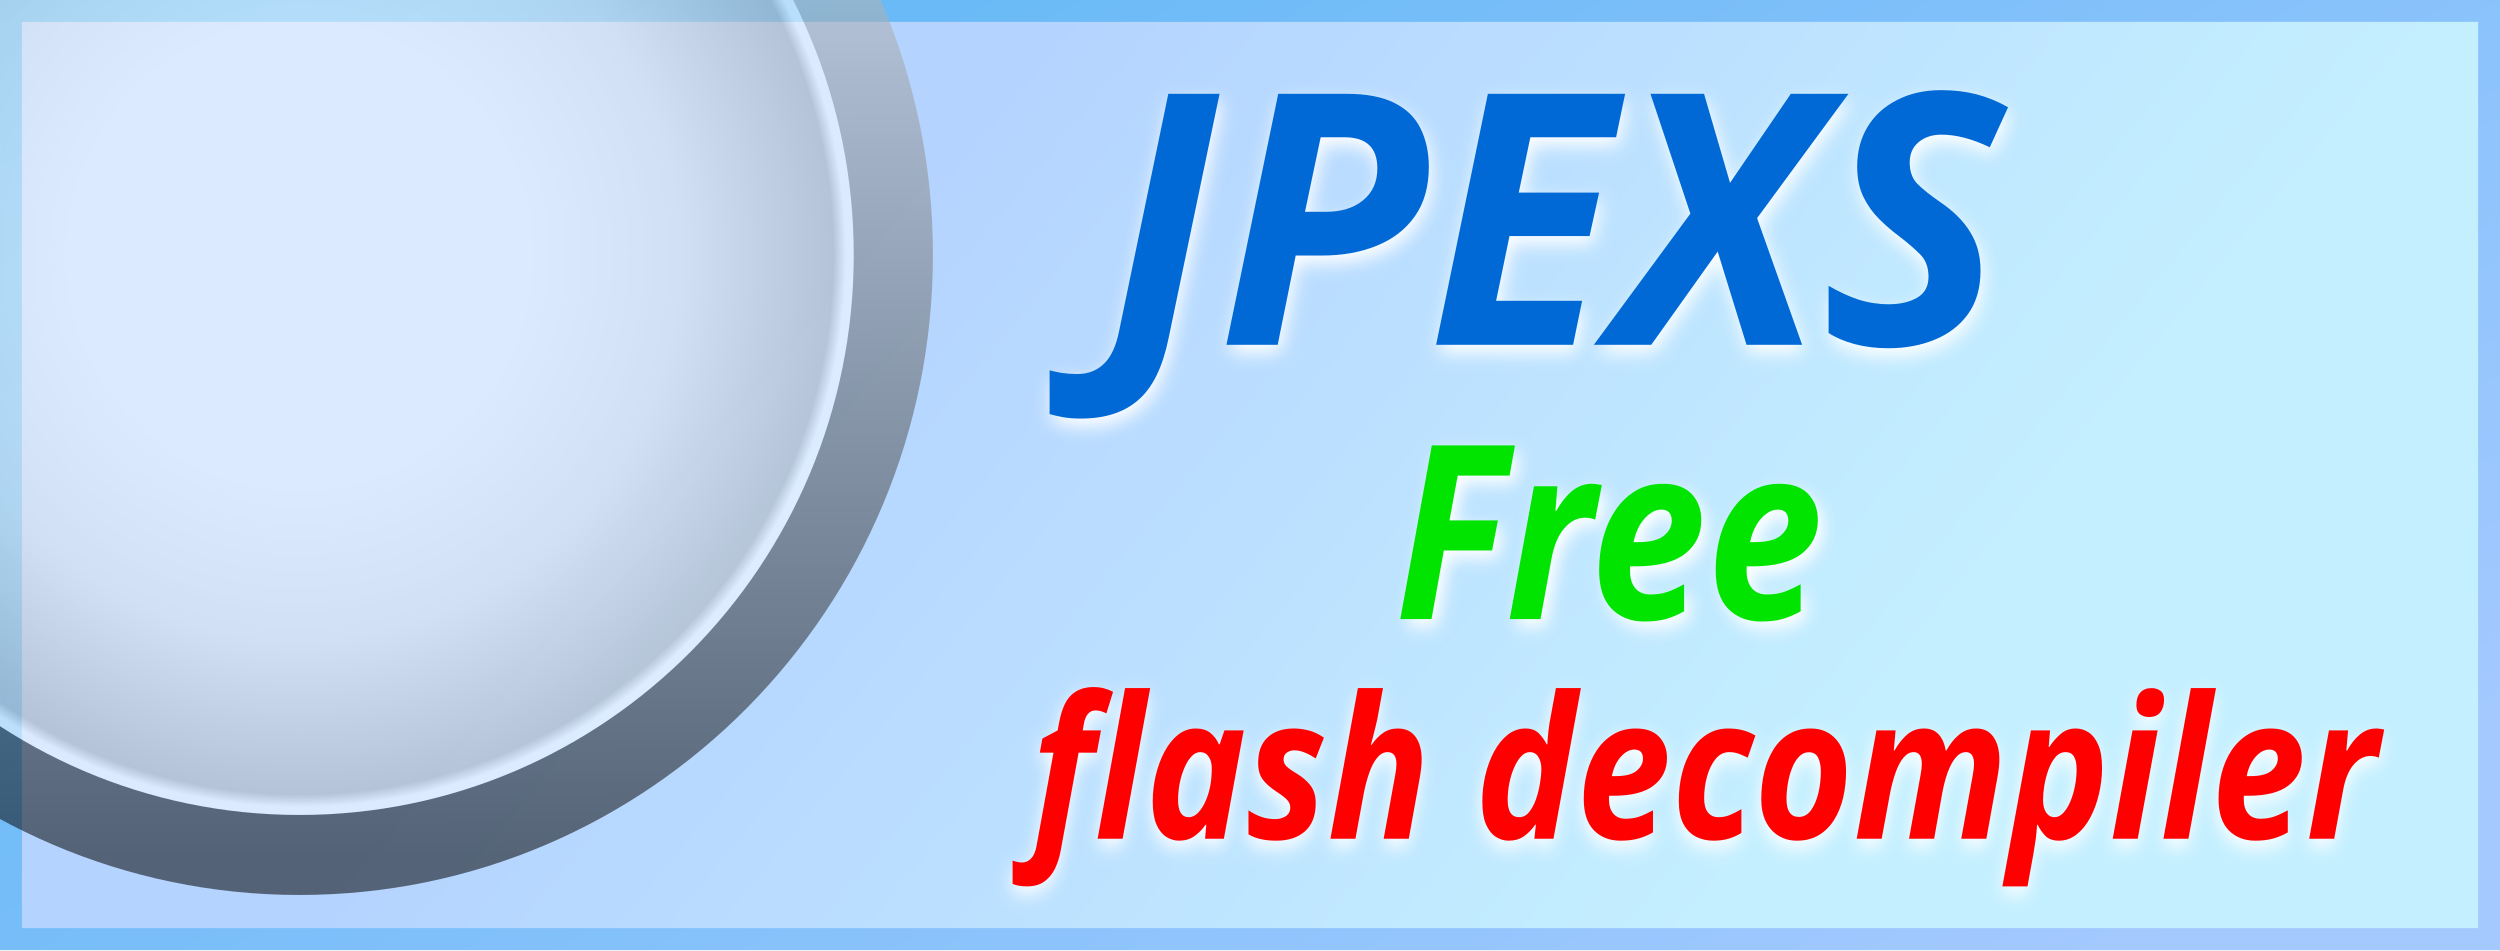
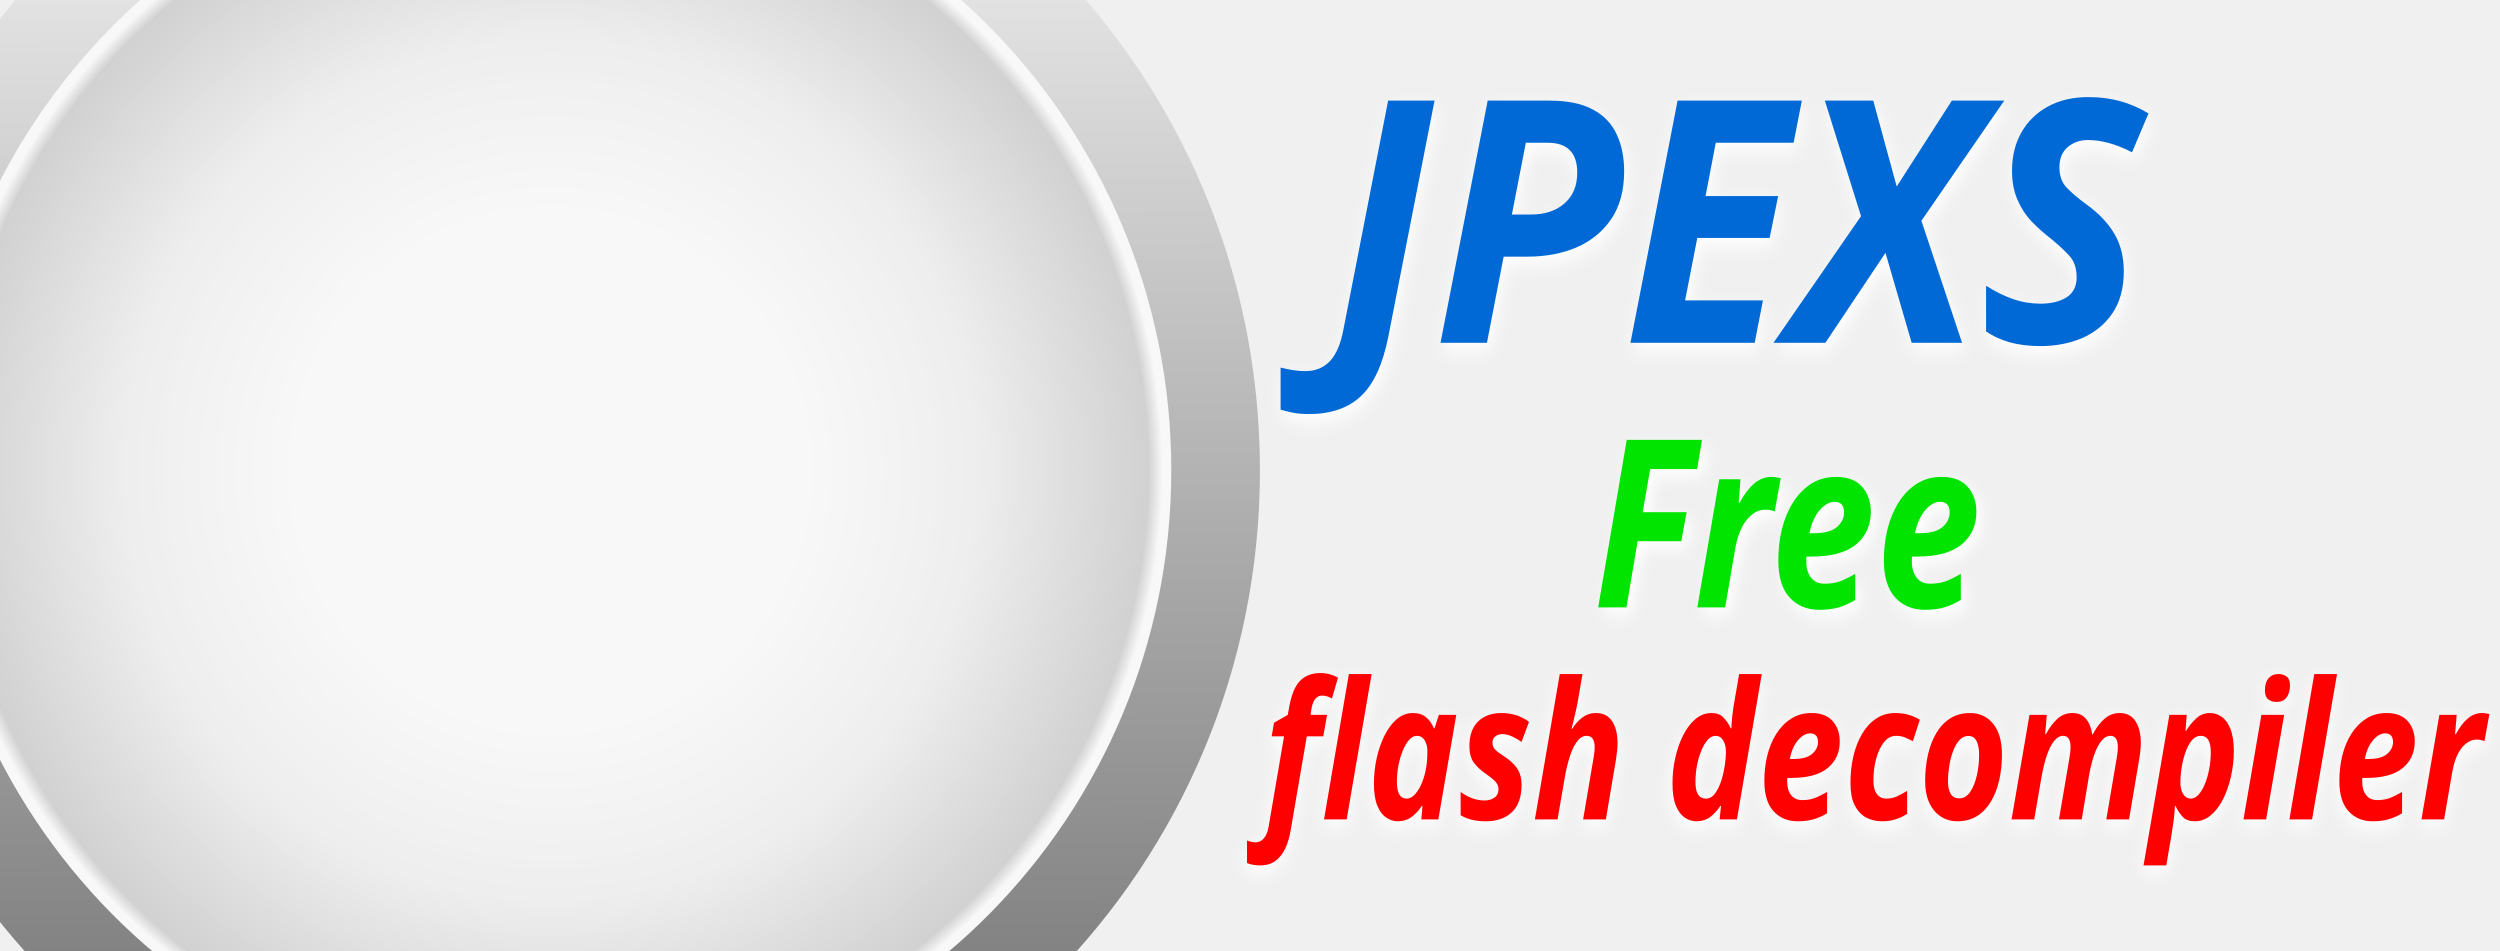
<svg xmlns="http://www.w3.org/2000/svg" xmlns:xlink="http://www.w3.org/1999/xlink" width="150" height="57" id="svg2" version="1.1">
  <defs id="defs3">
    <linearGradient id="linearGradient10739">
      <stop id="stop10741" offset="0" style="stop-color:#a4c9ff;stop-opacity:1" />
      <stop id="stop10743" offset="1" style="stop-color:#55b5f4;stop-opacity:1" />
    </linearGradient>
    <linearGradient id="linearGradient6683">
      <stop style="stop-color:#c4efff;stop-opacity:1" offset="0" id="stop6685" />
      <stop style="stop-color:#b4d3ff;stop-opacity:1" offset="1" id="stop6687" />
    </linearGradient>
    <filter id="filter3706" color-interpolation-filters="sRGB">
      <feGaussianBlur stdDeviation="0.834" id="feGaussianBlur3708" />
    </filter>
    <filter id="filter3823" x="-0.021" width="1.042" y="-0.12" height="1.241" color-interpolation-filters="sRGB">
      <feGaussianBlur stdDeviation="1.157" id="feGaussianBlur3825" />
    </filter>
    <filter id="filter3901" color-interpolation-filters="sRGB">
      <feGaussianBlur stdDeviation="0.734" id="feGaussianBlur3903" />
    </filter>
    <radialGradient xlink:href="#linearGradient3223" id="radialGradient3218" cx="24.911" cy="25.625" fx="24.911" fy="25.625" r="24.732" gradientUnits="userSpaceOnUse" />
    <linearGradient id="linearGradient3223">
      <stop id="stop3225" offset="0" style="stop-color:#ffffff;stop-opacity:1" />
      <stop style="stop-color:#ffffff;stop-opacity:1" offset="0.323" id="stop3238" />
      <stop style="stop-color:#c9c9c9;stop-opacity:1" offset="0.838" id="stop3231" />
      <stop id="stop3229" offset="1" style="stop-color:#7c7c7c;stop-opacity:1" />
    </linearGradient>
    <radialGradient r="24.732" fy="25.625" fx="24.911" cy="25.625" cx="24.911" gradientUnits="userSpaceOnUse" id="radialGradient5862" xlink:href="#linearGradient3223" />
-     <linearGradient xlink:href="#linearGradient6683" id="linearGradient6691" x1="1024.295" y1="1041.444" x2="566.759" y2="616.562" gradientUnits="userSpaceOnUse" gradientTransform="matrix(0.09926403,0,0,0.1116794,0.65669,934.1784)" />
    <filter color-interpolation-filters="sRGB" id="filter3663-1">
      <feGaussianBlur stdDeviation="0.831" id="feGaussianBlur3665-5" />
    </filter>
    <filter color-interpolation-filters="sRGB" id="filter3719-2">
      <feGaussianBlur stdDeviation="0.57" id="feGaussianBlur3721-7" />
    </filter>
    <radialGradient xlink:href="#linearGradient3223-1" id="radialGradient3218-6" cx="24.911" cy="25.625" fx="24.911" fy="25.625" r="24.732" gradientUnits="userSpaceOnUse" />
    <linearGradient id="linearGradient3223-1">
      <stop id="stop3225-4" offset="0" style="stop-color:#ffffff;stop-opacity:1" />
      <stop style="stop-color:#ffffff;stop-opacity:1" offset="0.323" id="stop3238-2" />
      <stop style="stop-color:#c9c9c9;stop-opacity:1" offset="0.838" id="stop3231-3" />
      <stop id="stop3229-2" offset="1" style="stop-color:#7c7c7c;stop-opacity:1" />
    </linearGradient>
    <radialGradient r="24.732" fy="25.625" fx="24.911" cy="25.625" cx="24.911" gradientUnits="userSpaceOnUse" id="radialGradient9888" xlink:href="#linearGradient3223-1" />
-     <linearGradient xlink:href="#linearGradient10739" id="linearGradient10737" x1="358.783" y1="1038.615" x2="-1.811" y2="742.472" gradientUnits="userSpaceOnUse" gradientTransform="matrix(0.3717166,0,0,0.1856221,0.65669,856.3639)" />
    <filter color-interpolation-filters="sRGB" id="filter3927">
      <feGaussianBlur stdDeviation="2.811" id="feGaussianBlur3929" />
    </filter>
    <linearGradient xlink:href="#linearGradient3877" id="linearGradient3997" gradientUnits="userSpaceOnUse" x1="222.265" y1="788.081" x2="203.694" y2="609.51" />
    <linearGradient id="linearGradient3877">
      <stop style="stop-color:#8f0000;stop-opacity:1" offset="0" id="stop3879" />
      <stop style="stop-color:#ff0000;stop-opacity:1" offset="1" id="stop3881" />
    </linearGradient>
    <linearGradient xlink:href="#linearGradient3877" id="linearGradient3958" gradientUnits="userSpaceOnUse" x1="222.265" y1="788.081" x2="203.694" y2="609.51" />
    <linearGradient xlink:href="#linearGradient3877" id="linearGradient3956" gradientUnits="userSpaceOnUse" x1="222.265" y1="788.081" x2="203.694" y2="609.51" />
    <linearGradient xlink:href="#linearGradient3877" id="linearGradient3995" gradientUnits="userSpaceOnUse" x1="222.265" y1="788.081" x2="203.694" y2="609.51" />
    <filter color-interpolation-filters="sRGB" id="filter3915">
      <feGaussianBlur stdDeviation="4.031" id="feGaussianBlur3917" />
    </filter>
    <linearGradient xlink:href="#linearGradient3869" id="linearGradient3983" gradientUnits="userSpaceOnUse" x1="429.661" y1="541.007" x2="471.568" y2="272.928" />
    <linearGradient id="linearGradient3869">
      <stop style="stop-color:#000000;stop-opacity:1" offset="0" id="stop3871" />
      <stop style="stop-color:#00aeef;stop-opacity:1" offset="1" id="stop3873" />
    </linearGradient>
    <linearGradient xlink:href="#linearGradient3869" id="linearGradient3897" gradientUnits="userSpaceOnUse" x1="429.661" y1="541.007" x2="471.568" y2="272.928" />
    <linearGradient xlink:href="#linearGradient3861" id="linearGradient3867" x1="148.437" y1="396.189" x2="658.937" y2="396.189" gradientUnits="userSpaceOnUse" />
    <linearGradient id="linearGradient3861">
      <stop style="stop-color:#000000;stop-opacity:1;" offset="0" id="stop3863" />
      <stop style="stop-color:#000000;stop-opacity:0;" offset="1" id="stop3865" />
    </linearGradient>
    <linearGradient xlink:href="#linearGradient3869" id="linearGradient3895" gradientUnits="userSpaceOnUse" x1="429.661" y1="541.007" x2="471.568" y2="272.928" />
    <linearGradient xlink:href="#linearGradient3869" id="linearGradient3981" gradientUnits="userSpaceOnUse" x1="429.661" y1="541.007" x2="471.568" y2="272.928" />
    <linearGradient id="linearGradient3811">
      <stop id="stop3813" offset="0" style="stop-color:#ffffff;stop-opacity:1" />
      <stop style="stop-color:#ffffff;stop-opacity:1" offset="0.422" id="stop3819" />
      <stop id="stop3821" offset="0.696" style="stop-color:#ececec;stop-opacity:1" />
      <stop style="stop-color:#b6b6b6;stop-opacity:1;" offset="0.977" id="stop3815" />
      <stop id="stop3817" offset="1" style="stop-color:#ffffff;stop-opacity:1" />
    </linearGradient>
    <linearGradient xlink:href="#linearGradient3004" id="linearGradient3010" x1="405.638" y1="748.061" x2="404.224" y2="13.827" gradientUnits="userSpaceOnUse" />
    <linearGradient id="linearGradient3004">
      <stop style="stop-color:#000000;stop-opacity:1" offset="0" id="stop3006" />
      <stop style="stop-color:#ffffff;stop-opacity:1" offset="1" id="stop3008" />
    </linearGradient>
    <linearGradient xlink:href="#linearGradient3004" id="linearGradient3242" gradientUnits="userSpaceOnUse" x1="405.638" y1="748.061" x2="404.224" y2="13.827" />
    <radialGradient xlink:href="#linearGradient3811" id="radialGradient3244" gradientUnits="userSpaceOnUse" gradientTransform="matrix(0.8718411,0,0,0.8718411,-2.01881,-280.9738)" cx="398.571" cy="387.143" fx="398.571" fy="387.143" r="395.714" />
    <linearGradient xlink:href="#linearGradient3869" id="linearGradient3246" gradientUnits="userSpaceOnUse" x1="429.661" y1="541.007" x2="471.568" y2="272.928" />
    <linearGradient xlink:href="#linearGradient3869" id="linearGradient3248" gradientUnits="userSpaceOnUse" x1="429.661" y1="541.007" x2="471.568" y2="272.928" />
    <linearGradient xlink:href="#linearGradient3877" id="linearGradient3250" gradientUnits="userSpaceOnUse" x1="222.265" y1="788.081" x2="203.694" y2="609.51" />
    <linearGradient xlink:href="#linearGradient3877" id="linearGradient3252" gradientUnits="userSpaceOnUse" x1="222.265" y1="788.081" x2="203.694" y2="609.51" />
  </defs>
  <g id="layer1" transform="translate(0,-995.3622)" style="display:inline">
-     <rect style="fill:url(#linearGradient6691);fill-opacity:1;stroke:url(#linearGradient10737);stroke-width:1.313;stroke-linejoin:miter;stroke-miterlimit:4;stroke-opacity:1;stroke-dasharray:none" id="rect2815" width="148.687" height="55.687" x="0.657" y="996.019" />
    <text xml:space="preserve" style="font-size:39.565px;font-style:normal;font-weight:normal;fill:#000000;fill-opacity:1;stroke:none;font-family:Bitstream Vera Sans" x="165.471" y="1019.081" id="text3597-1" transform="scale(0.9889058,1.011219)">
      <tspan id="tspan3599-7" x="165.471" y="1019.081" style="font-size:27.695px" />
    </text>
  </g>
  <g id="layer3" style="opacity:0.062;display:none" transform="translate(0,-243)">
    <g id="g9941">
      <path transform="matrix(0,-5.809965,5.809965,0,56.68566,290.6821)" d="m 49.643,25.625 c 0,13.659 -11.073,24.732 -24.732,24.732 -13.659,0 -24.732,-11.073 -24.732,-24.732 0,-13.659 11.073,-24.732 24.732,-24.732 13.659,0 24.732,11.073 24.732,24.732 z" id="path2430" style="fill:url(#radialGradient9888);fill-opacity:1;stroke:none;display:inline" />
      <g style="fill:#800000;display:inline;filter:url(#filter3719-2)" transform="matrix(3.316872,0,0,3.853352,-268.7255,102.4768)" id="g3805-0">
        <text xml:space="preserve" style="font-size:40px;font-style:normal;font-weight:normal;fill:#800000;fill-opacity:1;stroke:none;font-family:Bitstream Vera Sans" x="122.139" y="37.368" id="text3597-4-9">
          <tspan id="tspan3599-0-4" x="122.139" y="37.368" style="font-size:24px;fill:#800000;font-family:Verdana;-inkscape-font-specification:Verdana">dec</tspan>
        </text>
      </g>
      <text transform="matrix(5.210616,0,0,4.555675,65.09916,46.93653)" id="text3597-17" y="27.453" x="8.133" style="font-size:54.978px;font-style:normal;font-weight:normal;fill:#333333;fill-opacity:1;stroke:none;display:inline;filter:url(#filter3663-1);font-family:Bitstream Vera Sans" xml:space="preserve">
        <tspan style="font-size:32.987px;fill:#333333;font-family:Verdana;-inkscape-font-specification:Verdana" y="27.453" x="8.133" id="tspan3599-4-2">FF</tspan>
      </text>
      <text transform="scale(1.069469,0.9350436)" id="text3597-16" y="178.013" x="92.715" style="font-size:267.863px;font-style:normal;font-weight:normal;fill:#000000;fill-opacity:1;stroke:none;display:inline;font-family:Bitstream Vera Sans" xml:space="preserve">
        <tspan style="font-size:160.718px;font-family:Verdana;-inkscape-font-specification:Verdana" y="178.013" x="92.715" id="tspan3599-8">FF</tspan>
      </text>
      <g transform="matrix(3.316872,0,0,3.853352,-276.0372,96.6064)" id="g3805-5" style="display:inline">
        <text xml:space="preserve" style="font-size:40px;font-style:normal;font-weight:normal;fill:#ff0000;fill-opacity:1;stroke:none;font-family:Bitstream Vera Sans" x="122.139" y="37.368" id="text3597-4-7">
          <tspan id="tspan3599-0-6" x="122.139" y="37.368" style="font-size:24px;fill:#ff0000;font-family:Verdana;-inkscape-font-specification:Verdana">dec</tspan>
        </text>
      </g>
      <path transform="matrix(0,-5.809965,5.809965,0,56.68566,290.6822)" d="m 49.643,25.625 c 0,13.659 -11.073,24.732 -24.732,24.732 -13.659,0 -24.732,-11.073 -24.732,-24.732 0,-13.659 11.073,-24.732 24.732,-24.732 13.659,0 24.732,11.073 24.732,24.732 z" id="path3234" style="fill:#61aeff;fill-opacity:0.174;stroke:none;display:inline" />
    </g>
  </g>
  <g id="layer4" transform="translate(0,-243)" style="opacity:0.535">
-     <g id="g3216" transform="matrix(0.09500707,0,0,0.09601177,-14.85016,252.8642)">
+     <g id="g3216" transform="matrix(0.1063887,0,0,0.1075137,-3.713477,265.1398)">
      <path style="fill:url(#linearGradient3242);fill-opacity:1;stroke:none" id="path2984" d="m 794.286,387.143 c 0,213.024 -177.167,385.714 -395.714,385.714 -218.547,0 -395.714,-172.69 -395.714,-385.714 0,-213.024 177.167,-385.714 395.714,-385.714 218.547,0 395.714,172.69 395.714,385.714 z" transform="matrix(1.01083,0,0,1.037037,-57.41592,-344.9282)" />
      <path style="fill:#ffffff;fill-opacity:1;stroke:none" id="path2984-1" d="m 794.286,387.143 c 0,213.024 -177.167,385.714 -395.714,385.714 -218.547,0 -395.714,-172.69 -395.714,-385.714 0,-213.024 177.167,-385.714 395.714,-385.714 218.547,0 395.714,172.69 395.714,385.714 z" transform="matrix(0.8844765,0,0,0.9074074,-7.054911,-294.743)" />
      <path style="fill:url(#radialGradient3244);fill-opacity:1;stroke:none" d="m 345.472,-288.447 c -190.538,0 -345,154.462 -345,345 0,190.538 154.462,345 345,345 190.538,0 345,-154.462 345,-345 0,-190.538 -154.462,-345 -345,-345 z" id="path2984-1-7" />
      <g transform="translate(-11.95785,-590.9315)" id="g3931">
        <g id="g3885" transform="translate(-8.571429,2.857143)">
          <g transform="translate(-32.32488,0)" id="g3971">
            <flowRoot xml:space="preserve" id="flowRoot3001-9" style="font-size:40px;font-style:normal;font-weight:normal;line-height:125%;letter-spacing:0px;word-spacing:0px;opacity:0.122;fill:#000000;fill-opacity:1;stroke:none;filter:url(#filter3915);font-family:Sans" transform="translate(18.68016,209.03)">
              <flowRegion id="flowRegion3003-4">
                <rect id="rect3005-8" width="598.571" height="424.286" x="135.714" y="297.143" />
              </flowRegion>
              <flowPara id="flowPara3007-8" style="font-size:420px;font-style:oblique;font-variant:normal;font-weight:bold;font-stretch:normal;font-family:Neris;-inkscape-font-specification:Neris Bold Oblique">FF</flowPara>
            </flowRoot>
            <flowRoot xml:space="preserve" id="flowRoot3001" style="font-size:40px;font-style:normal;font-weight:normal;line-height:125%;letter-spacing:0px;word-spacing:0px;fill:url(#linearGradient3248);fill-opacity:1;stroke:none;font-family:Sans" transform="translate(9.264688,191.5254)">
              <flowRegion id="flowRegion3003" style="fill:url(#linearGradient3897);fill-opacity:1;stroke:url(#linearGradient3867)">
                <rect id="rect3005" width="598.571" height="424.286" x="135.714" y="297.143" style="fill:url(#linearGradient3895);fill-opacity:1;stroke:none" />
              </flowRegion>
              <flowPara id="flowPara3007" style="font-size:420px;font-style:oblique;font-variant:normal;font-weight:bold;font-stretch:normal;fill:url(#linearGradient3246);fill-opacity:1;stroke:none;font-family:Neris;-inkscape-font-specification:Neris Bold Oblique">FF</flowPara>
            </flowRoot>
          </g>
        </g>
      </g>
      <g transform="translate(-53.79252,-598.421)" id="g3942">
        <g transform="translate(-4.04061,0)" id="g3985">
          <flowRoot transform="translate(114.8221,191.4256)" style="font-size:250px;font-style:normal;font-variant:normal;font-weight:bold;font-stretch:normal;line-height:125%;letter-spacing:0px;word-spacing:0px;opacity:0.156;fill:#1a1a1a;fill-opacity:1;stroke:none;filter:url(#filter3927);font-family:Neris;-inkscape-font-specification:Neris Bold Oblique" id="flowRoot3009-1" xml:space="preserve">
            <flowRegion id="flowRegion3011-7">
              <rect style="font-size:250px;font-style:normal;font-variant:normal;font-weight:bold;font-stretch:normal;fill:#1a1a1a;fill-opacity:1;font-family:Neris;-inkscape-font-specification:Neris Bold Oblique" y="602.857" x="92.857" height="271.429" width="611.429" id="rect3013-4" />
            </flowRegion>
            <flowPara style="font-size:250px;font-style:oblique;font-variant:normal;font-weight:bold;font-stretch:normal;fill:#1a1a1a;fill-opacity:1;font-family:Neris;-inkscape-font-specification:Neris Bold Oblique" id="flowPara3015-0">dec</flowPara>
          </flowRoot>
          <flowRoot transform="translate(106.8978,174.0359)" style="font-size:250px;font-style:normal;font-variant:normal;font-weight:bold;font-stretch:normal;line-height:125%;letter-spacing:0px;word-spacing:0px;opacity:0.99;fill:url(#linearGradient3252);fill-opacity:1;stroke:none;font-family:Neris;-inkscape-font-specification:Neris Bold Oblique" id="flowRoot3009" xml:space="preserve">
            <flowRegion style="fill:url(#linearGradient3958);fill-opacity:1" id="flowRegion3011">
              <rect style="font-size:250px;font-style:normal;font-variant:normal;font-weight:bold;font-stretch:normal;fill:url(#linearGradient3956);fill-opacity:1;font-family:Neris;-inkscape-font-specification:Neris Bold Oblique" y="602.857" x="92.857" height="271.429" width="611.429" id="rect3013" />
            </flowRegion>
            <flowPara style="font-size:250px;font-style:oblique;font-variant:normal;font-weight:bold;font-stretch:normal;fill:url(#linearGradient3250);fill-opacity:1;font-family:Neris;-inkscape-font-specification:Neris Bold Oblique" id="flowPara3015">dec</flowPara>
          </flowRoot>
        </g>
      </g>
    </g>
  </g>
  <g id="layer2" transform="translate(0,7)">
-     <text xml:space="preserve" style="font-size:46.966px;font-style:normal;font-weight:normal;fill:#676767;fill-opacity:1;stroke:none;filter:url(#filter3901);font-family:Bitstream Vera Sans" x="7.555" y="37.096" id="text3597-2-5" transform="matrix(0.7317965,0,0,0.748503,60.84423,-13.59257)">
+     <text xml:space="preserve" style="font-size:46.966px;font-style:normal;font-weight:normal;fill:#676767;fill-opacity:1;stroke:none;filter:url(#filter3901);font-family:Bitstream Vera Sans" x="7.555" y="37.096" id="text3597-2-5" transform="matrix(0.6628639,0,0,0.7222297,74.89982,-12.7547)">
      <tspan id="tspan3599-45-1" x="7.555" y="37.096" style="font-size:28.18px;font-style:oblique;font-variant:normal;font-weight:bold;font-stretch:normal;fill:#ffffff;fill-opacity:1;font-family:Neris;-inkscape-font-specification:Neris Bold Oblique">JPEXS</tspan>
    </text>
-     <g id="g3027" transform="matrix(0.6299989,0,0,0.6299988,30.9961,8.055391)">
+     <g id="g3027" transform="matrix(0.5706552,0,0,0.6078852,47.86327,8.133394)">
      <text transform="matrix(0.8303911,0,0,0.9647008,78.86606,0.3121401)" id="text3597-9" y="36.771" x="6.399" style="font-size:40px;font-style:normal;font-weight:normal;fill:#595959;fill-opacity:1;stroke:none;filter:url(#filter3706);font-family:Bitstream Vera Sans" xml:space="preserve">
        <tspan style="font-size:24px;font-style:oblique;font-variant:normal;font-weight:bold;font-stretch:normal;fill:#ffffff;fill-opacity:1;font-family:Neris;-inkscape-font-specification:Neris Bold Oblique" y="36.771" x="6.399" id="tspan3599-4">Free</tspan>
      </text>
      <text transform="scale(0.92778,1.077842)" id="text3597" y="32.527" x="90.151" style="font-size:35.801px;font-style:normal;font-weight:normal;fill:#00e400;fill-opacity:1;stroke:none;font-family:Bitstream Vera Sans" xml:space="preserve">
        <tspan style="font-size:21.481px;font-style:oblique;font-variant:normal;font-weight:bold;font-stretch:normal;fill:#00e400;fill-opacity:1;font-family:Neris;-inkscape-font-specification:Neris Bold Oblique" y="32.527" x="90.151" id="tspan3599">Free</tspan>
      </text>
    </g>
-     <g id="g3805" transform="matrix(0.426729,0,0,0.4957493,-6.213203,25.67339)">
+     <g id="g3805" transform="matrix(0.3865327,0,0,0.478348,14.15895,25.13298)">
      <text id="text3597-4-8" y="36.5" x="159.395" style="font-size:40px;font-style:normal;font-weight:normal;fill:#6c0000;fill-opacity:1;stroke:none;filter:url(#filter3823);font-family:Bitstream Vera Sans" xml:space="preserve">
        <tspan style="font-size:24px;font-style:oblique;font-variant:normal;font-weight:bold;font-stretch:normal;fill:#ffffff;fill-opacity:1;font-family:Neris;-inkscape-font-specification:Neris Bold Oblique" y="36.5" x="159.395" id="tspan3599-0-8">flash decompiler</tspan>
      </text>
      <text id="text3597-4" y="35.605" x="159.501" style="font-size:40px;font-style:normal;font-weight:normal;fill:#ff0000;fill-opacity:1;stroke:none;font-family:Bitstream Vera Sans" xml:space="preserve">
        <tspan style="font-size:24px;font-style:oblique;font-variant:normal;font-weight:bold;font-stretch:normal;fill:#ff0000;font-family:Neris;-inkscape-font-specification:Neris Bold Oblique" y="35.605" x="159.501" id="tspan3599-0">flash decompiler</tspan>
      </text>
    </g>
-     <text xml:space="preserve" style="font-size:34.76px;font-style:normal;font-weight:normal;fill:#0069d6;fill-opacity:1;stroke:none;font-family:Bitstream Vera Sans" x="66.974" y="13.535" id="text3597-2" transform="scale(0.9887771,1.01135)">
-       <tspan id="tspan3599-45" x="66.974" y="13.535" style="font-size:20.856px;font-style:oblique;font-variant:normal;font-weight:bold;font-stretch:normal;fill:#0069d6;fill-opacity:1;font-family:Neris;-inkscape-font-specification:Neris Bold Oblique">JPEXS</tspan>
+     <text xml:space="preserve" style="font-size:32.497px;font-style:normal;font-weight:normal;fill:#0069d6;fill-opacity:1;stroke:none;font-family:Bitstream Vera Sans" x="83.267" y="13" id="text3597-2" transform="scale(0.9580199,1.04382)">
+       <tspan id="tspan3599-45" x="83.267" y="13" style="font-size:19.498px;font-style:oblique;font-variant:normal;font-weight:bold;font-stretch:normal;fill:#0069d6;fill-opacity:1;font-family:Neris;-inkscape-font-specification:Neris Bold Oblique">JPEXS</tspan>
    </text>
  </g>
</svg>
